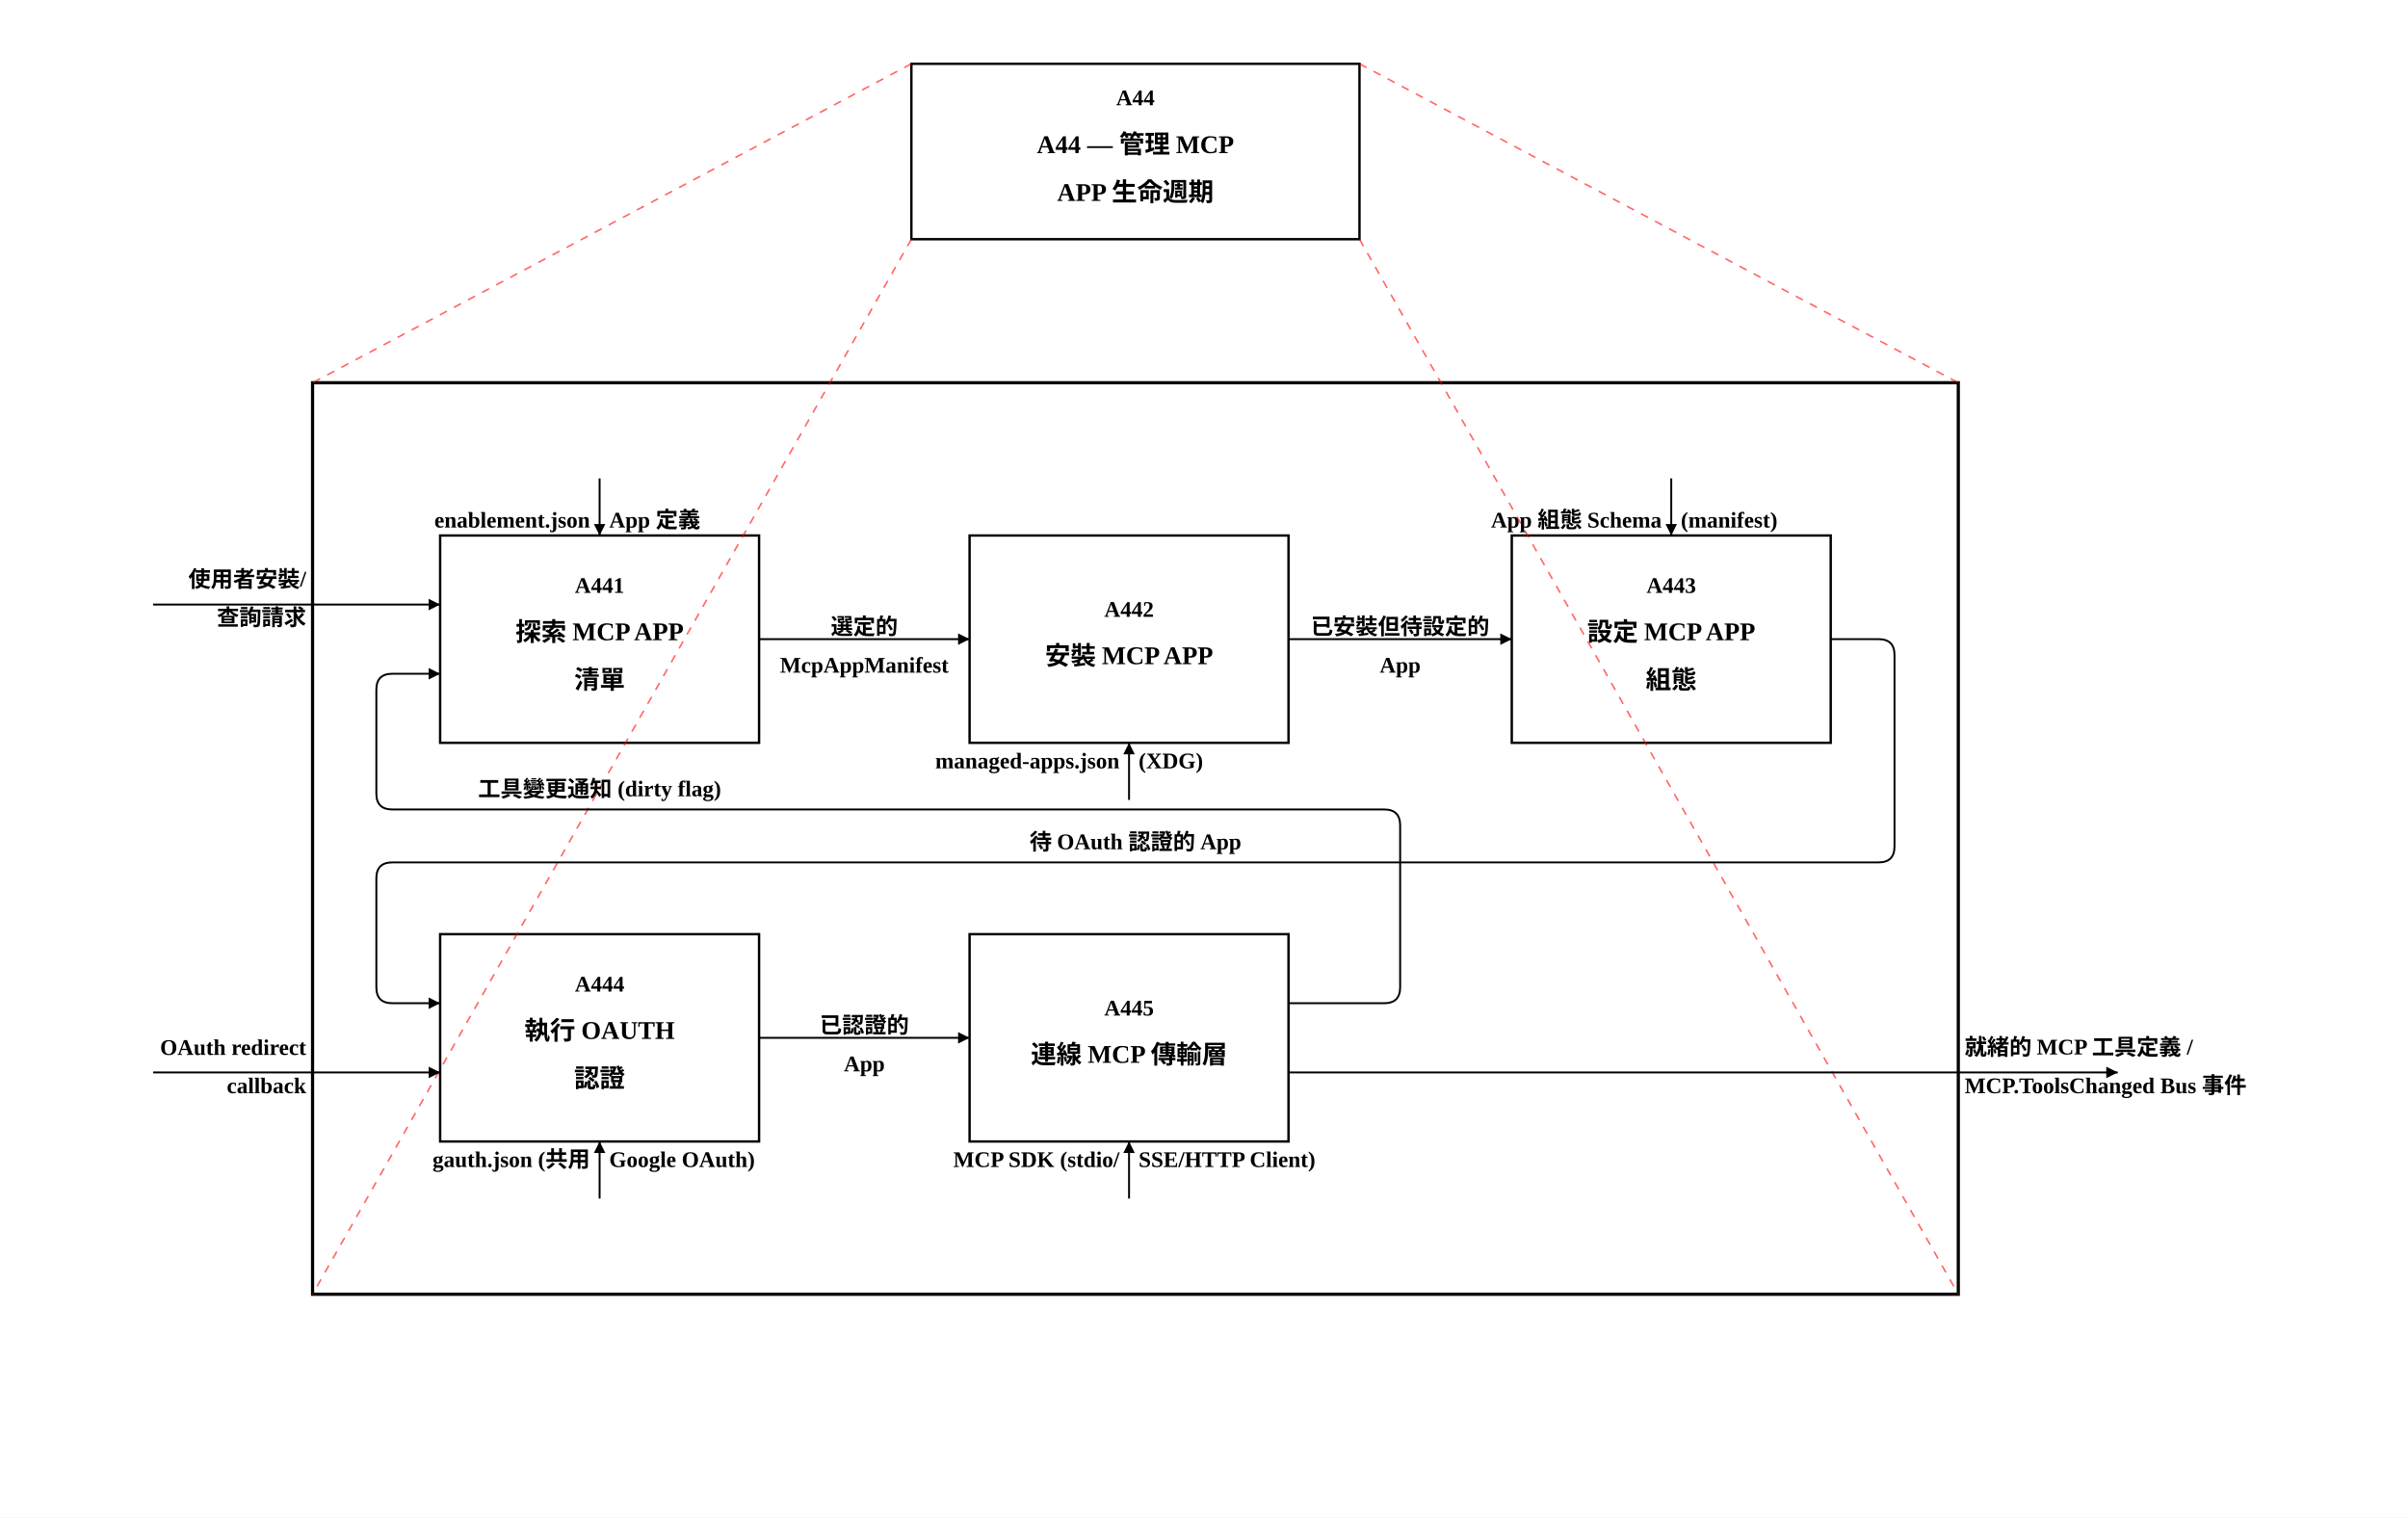
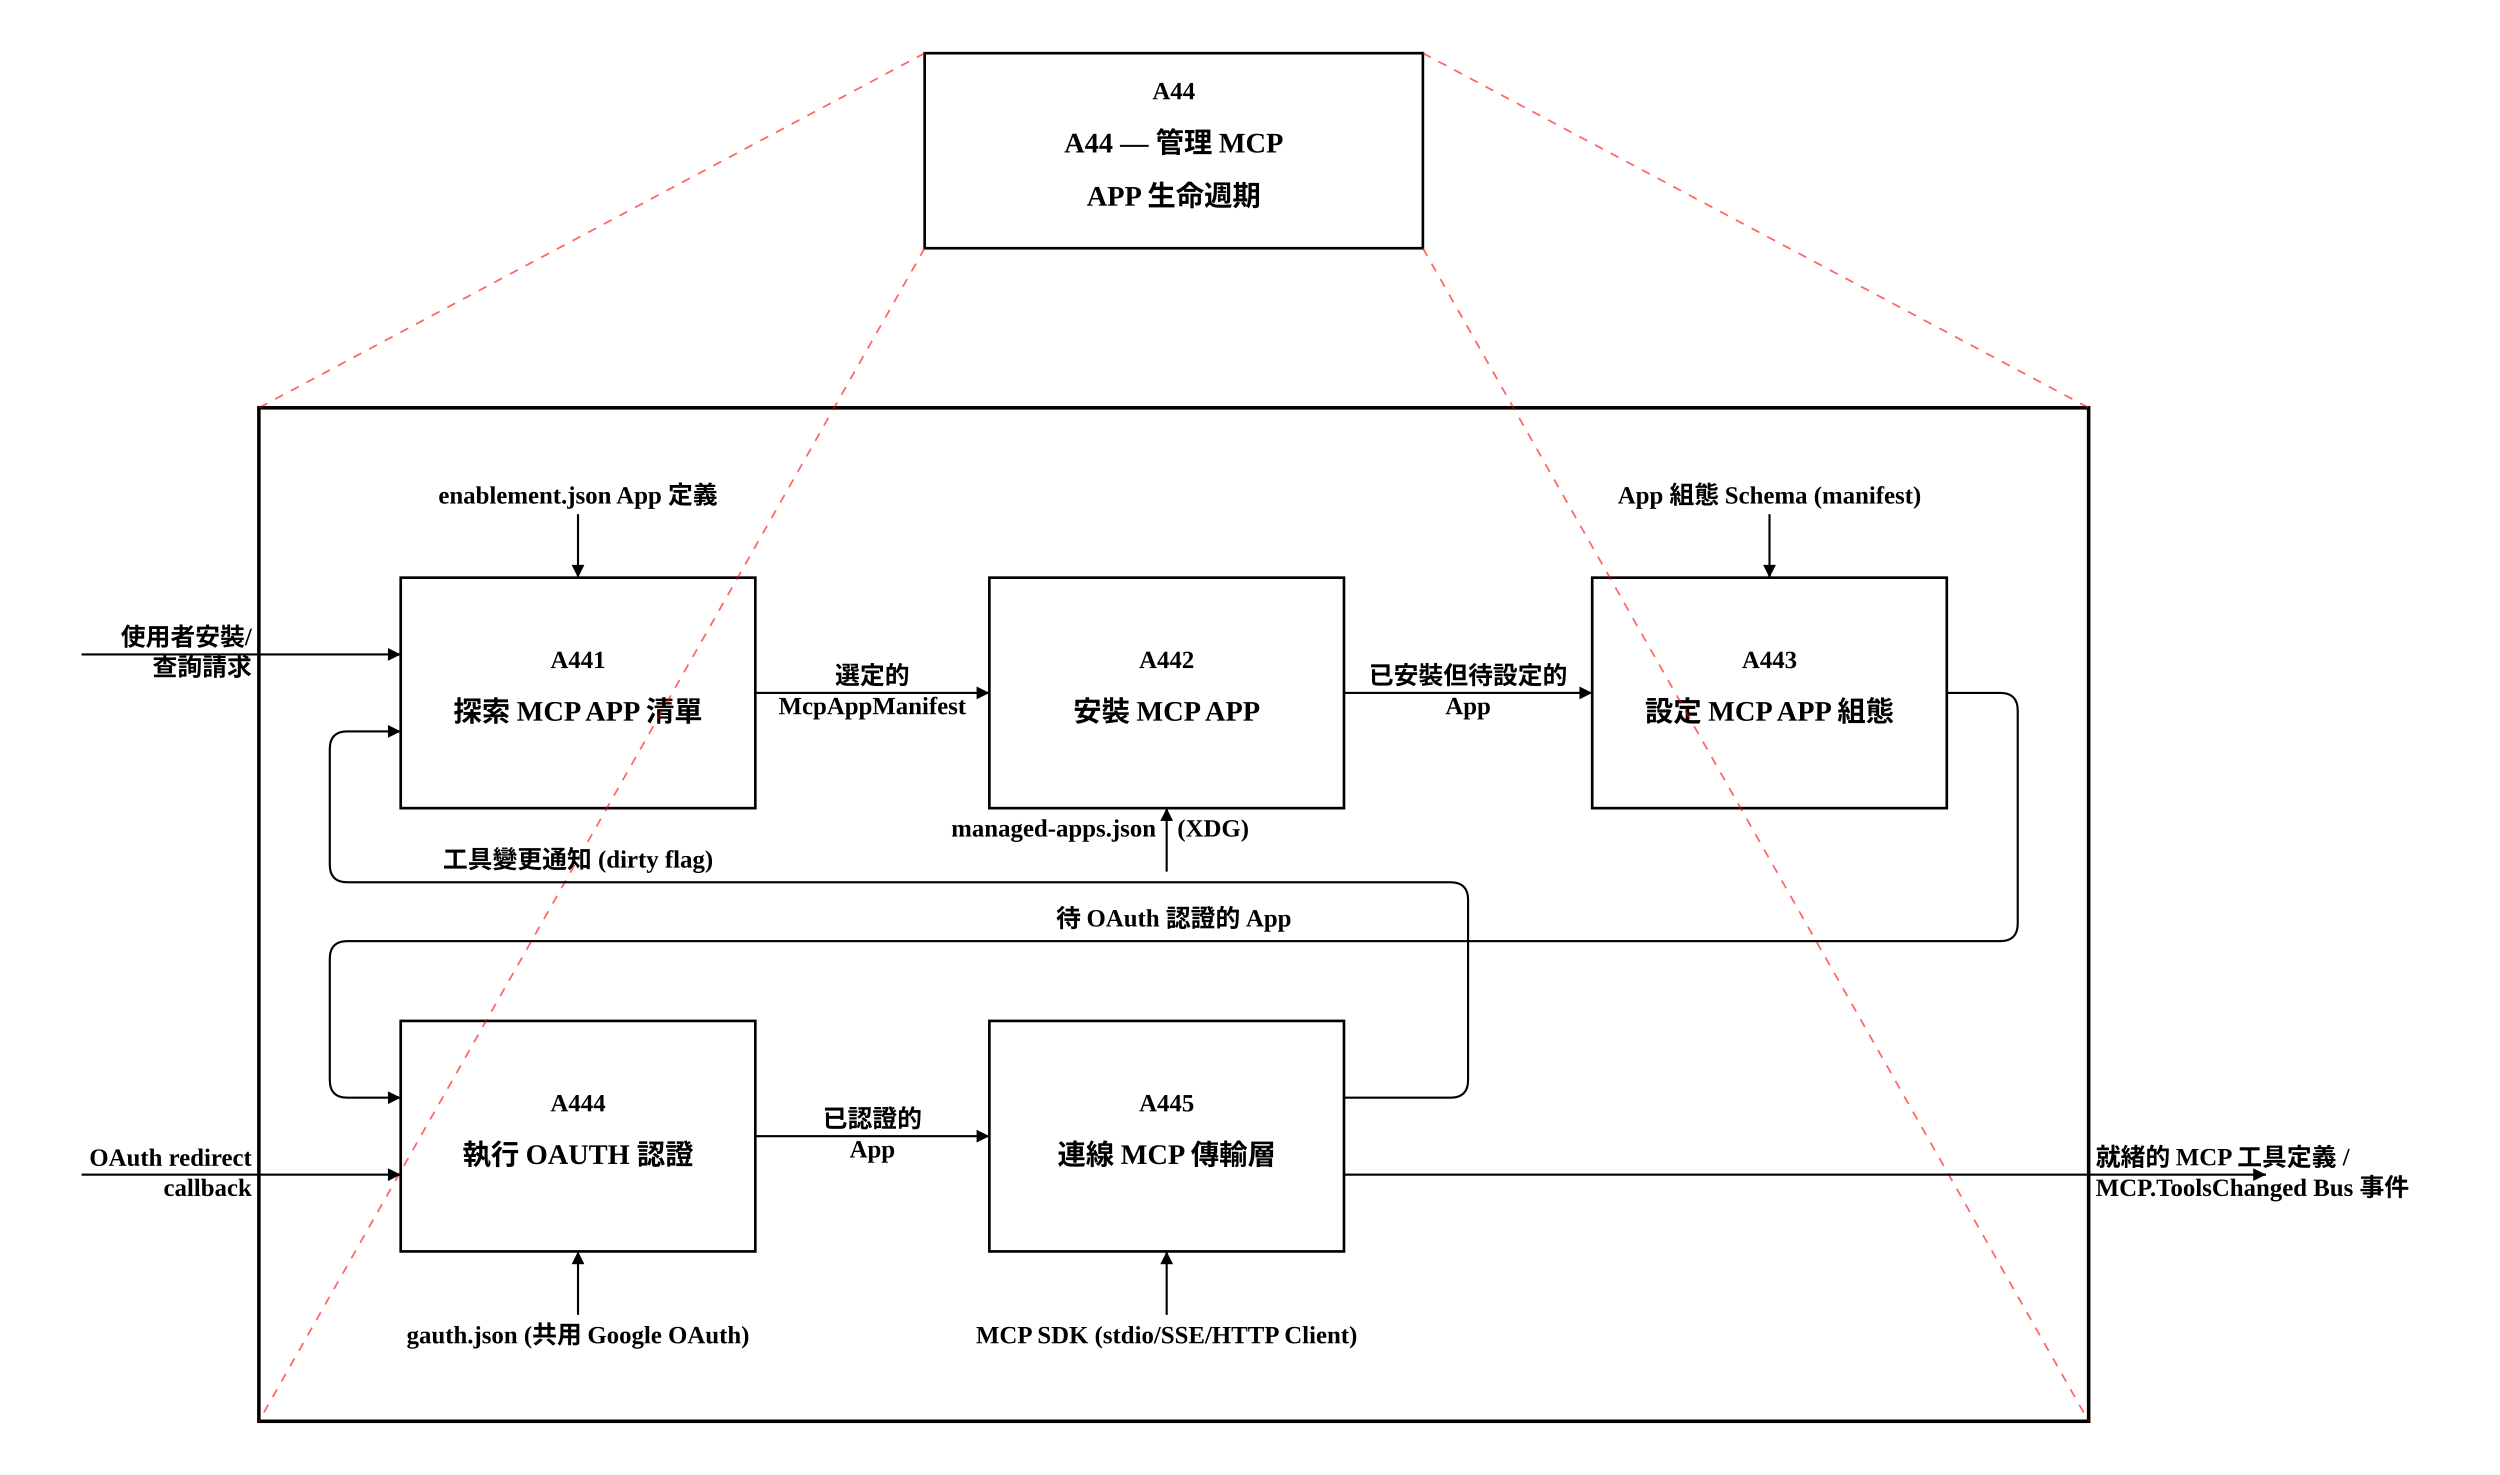
- <svg xmlns="http://www.w3.org/2000/svg" width="1510.0" height="951.6" viewBox="-146.0 -215.8 1510.0 951.6">
+ <svg xmlns="http://www.w3.org/2000/svg" width="1410.0" height="831.6" viewBox="-96.0 -225.8 1410.0 831.6">
  <defs>
    <marker id="arrow" viewBox="0 0 10 10" refX="10" refY="5" markerWidth="6" markerHeight="6" orient="auto-start-reverse">
      <path d="M 0 0 L 10 5 L 0 10 z" fill="black" />
    </marker>
    <marker id="call_arrow" viewBox="0 0 10 10" refX="10" refY="5" markerWidth="8" markerHeight="8" orient="auto-start-reverse">
      <path d="M 0 0 L 10 5 L 0 10 M 0 2 L 6 5 L 0 8" fill="none" stroke="black" stroke-width="1" />
    </marker>
  </defs>
-   <rect x="-146.0" y="-215.8" width="1510.0" height="951.6" fill="white" />
-   <rect x="130.0" y="120.0" width="200.0" height="130.0" stroke="black" fill="white" stroke-width="1.5" data-id="A441" />
-   <text x="230.0" y="156.0" text-anchor="middle" font-size="14" font-weight="bold" font-family="'Times New Roman', 'BiauKai', 'DFKai-SB', '标楷体', serif" data-id="A441">A441</text>
-   <text x="230.0" y="186.0" text-anchor="middle" font-size="16" font-weight="bold" font-family="'Times New Roman', 'BiauKai', 'DFKai-SB', '标楷体', serif" data-id="A441">探索 MCP APP</text>
-   <text x="230.0" y="216.0" text-anchor="middle" font-size="16" font-weight="bold" font-family="'Times New Roman', 'BiauKai', 'DFKai-SB', '标楷体', serif" data-id="A441">清單</text>
-   <rect x="462.0" y="120.0" width="200.0" height="130.0" stroke="black" fill="white" stroke-width="1.5" data-id="A442" />
-   <text x="562.0" y="171.0" text-anchor="middle" font-size="14" font-weight="bold" font-family="'Times New Roman', 'BiauKai', 'DFKai-SB', '标楷体', serif" data-id="A442">A442</text>
-   <text x="562.0" y="201.0" text-anchor="middle" font-size="16" font-weight="bold" font-family="'Times New Roman', 'BiauKai', 'DFKai-SB', '标楷体', serif" data-id="A442">安裝 MCP APP</text>
-   <rect x="802.0" y="120.0" width="200.0" height="130.0" stroke="black" fill="white" stroke-width="1.5" data-id="A443" />
-   <text x="902.0" y="156.0" text-anchor="middle" font-size="14" font-weight="bold" font-family="'Times New Roman', 'BiauKai', 'DFKai-SB', '标楷体', serif" data-id="A443">A443</text>
-   <text x="902.0" y="186.0" text-anchor="middle" font-size="16" font-weight="bold" font-family="'Times New Roman', 'BiauKai', 'DFKai-SB', '标楷体', serif" data-id="A443">設定 MCP APP</text>
-   <text x="902.0" y="216.0" text-anchor="middle" font-size="16" font-weight="bold" font-family="'Times New Roman', 'BiauKai', 'DFKai-SB', '标楷体', serif" data-id="A443">組態</text>
-   <rect x="130.0" y="370.0" width="200.0" height="130.0" stroke="black" fill="white" stroke-width="1.5" data-id="A444" />
-   <text x="230.0" y="406.0" text-anchor="middle" font-size="14" font-weight="bold" font-family="'Times New Roman', 'BiauKai', 'DFKai-SB', '标楷体', serif" data-id="A444">A444</text>
-   <text x="230.0" y="436.0" text-anchor="middle" font-size="16" font-weight="bold" font-family="'Times New Roman', 'BiauKai', 'DFKai-SB', '标楷体', serif" data-id="A444">執行 OAUTH</text>
-   <text x="230.0" y="466.0" text-anchor="middle" font-size="16" font-weight="bold" font-family="'Times New Roman', 'BiauKai', 'DFKai-SB', '标楷体', serif" data-id="A444">認證</text>
-   <rect x="462.0" y="370.0" width="200.0" height="130.0" stroke="black" fill="white" stroke-width="1.5" data-id="A445" />
-   <text x="562.0" y="421.0" text-anchor="middle" font-size="14" font-weight="bold" font-family="'Times New Roman', 'BiauKai', 'DFKai-SB', '标楷体', serif" data-id="A445">A445</text>
-   <text x="562.0" y="451.0" text-anchor="middle" font-size="16" font-weight="bold" font-family="'Times New Roman', 'BiauKai', 'DFKai-SB', '标楷体', serif" data-id="A445">連線 MCP 傳輸層</text>
-   <text x="224.0" y="115.0" font-size="14" font-weight="bold" fill="black" font-family="'Times New Roman', 'BiauKai', 'DFKai-SB', '标楷体', serif" text-anchor="end" data-arrow-id="C1">enablement.json</text>
-   <text x="236.0" y="115.0" font-size="14" font-weight="bold" fill="black" font-family="'Times New Roman', 'BiauKai', 'DFKai-SB', '标楷体', serif" text-anchor="start" data-arrow-id="C1">App 定義</text>
-   <text x="896.0" y="115.0" font-size="14" font-weight="bold" fill="black" font-family="'Times New Roman', 'BiauKai', 'DFKai-SB', '标楷体', serif" text-anchor="end" data-arrow-id="C2">App 組態 Schema</text>
-   <text x="908.0" y="115.0" font-size="14" font-weight="bold" fill="black" font-family="'Times New Roman', 'BiauKai', 'DFKai-SB', '标楷体', serif" text-anchor="start" data-arrow-id="C2">(manifest)</text>
-   <text x="556.0" y="266.0" font-size="14" font-weight="bold" fill="black" font-family="'Times New Roman', 'BiauKai', 'DFKai-SB', '标楷体', serif" text-anchor="end" data-arrow-id="M1">managed-apps.json</text>
-   <text x="568.0" y="266.0" font-size="14" font-weight="bold" fill="black" font-family="'Times New Roman', 'BiauKai', 'DFKai-SB', '标楷体', serif" text-anchor="start" data-arrow-id="M1">(XDG)</text>
-   <text x="224.0" y="516.0" font-size="14" font-weight="bold" fill="black" font-family="'Times New Roman', 'BiauKai', 'DFKai-SB', '标楷体', serif" text-anchor="end" data-arrow-id="M2">gauth.json (共用</text>
-   <text x="236.0" y="516.0" font-size="14" font-weight="bold" fill="black" font-family="'Times New Roman', 'BiauKai', 'DFKai-SB', '标楷体', serif" text-anchor="start" data-arrow-id="M2">Google OAuth)</text>
-   <text x="556.0" y="516.0" font-size="14" font-weight="bold" fill="black" font-family="'Times New Roman', 'BiauKai', 'DFKai-SB', '标楷体', serif" text-anchor="end" data-arrow-id="M3">MCP SDK (stdio/</text>
-   <text x="568.0" y="516.0" font-size="14" font-weight="bold" fill="black" font-family="'Times New Roman', 'BiauKai', 'DFKai-SB', '标楷体', serif" text-anchor="start" data-arrow-id="M3">SSE/HTTP Client)</text>
-   <rect x="50.0" y="24.2" width="1032.0" height="571.6" stroke="black" fill="none" stroke-width="2" />
-   <rect x="425.5" y="-175.8" width="281.0" height="110.0" stroke="black" fill="white" stroke-width="1.5" data-id="A44" />
-   <text x="566.0" y="-149.8" text-anchor="middle" font-size="14" font-weight="bold" font-family="'Times New Roman', 'BiauKai', 'DFKai-SB', '标楷体', serif" data-id="A44">A44</text>
-   <text x="566.0" y="-119.8" text-anchor="middle" font-size="16" font-weight="bold" font-family="'Times New Roman', 'BiauKai', 'DFKai-SB', '标楷体', serif" data-id="A44">A44 — 管理 MCP</text>
-   <text x="566.0" y="-89.8" text-anchor="middle" font-size="16" font-weight="bold" font-family="'Times New Roman', 'BiauKai', 'DFKai-SB', '标楷体', serif" data-id="A44">APP 生命週期</text>
-   <line x1="425.5" y1="-175.8" x2="50.0" y2="24.2" stroke="red" stroke-dasharray="5,5" stroke-width="1.0" opacity="0.6" />
-   <line x1="706.5" y1="-175.8" x2="1082.0" y2="24.2" stroke="red" stroke-dasharray="5,5" stroke-width="1.0" opacity="0.6" />
-   <line x1="425.5" y1="-65.8" x2="50.0" y2="595.8" stroke="red" stroke-dasharray="5,5" stroke-width="1.0" opacity="0.6" />
-   <line x1="706.5" y1="-65.8" x2="1082.0" y2="595.8" stroke="red" stroke-dasharray="5,5" stroke-width="1.0" opacity="0.6" />
-   <path d="M 330.0 185.0 L 462.0 185.0" stroke="black" stroke-width="1.2" data-arrow-id="F1" data-waypoints="330.0,185.0 462.0,185.0" marker-end="url(#arrow)" fill="none" />
-   <path d="M 662.0 185.0 L 802.0 185.0" stroke="black" stroke-width="1.2" data-arrow-id="F2" data-waypoints="662.0,185.0 802.0,185.0" marker-end="url(#arrow)" fill="none" />
-   <path d="M 330.0 435.0 L 462.0 435.0" stroke="black" stroke-width="1.2" data-arrow-id="F4" data-waypoints="330.0,435.0 462.0,435.0" marker-end="url(#arrow)" fill="none" />
-   <path d="M 1002.0 185.0 L 1032.0 185.0 Q 1042.0 185.0 1042.0 195.0 L 1042.0 315.0 Q 1042.0 325.0 1032.0 325.0 L 100.0 325.0 Q 90.0 325.0 90.0 335.0 L 90.0 403.3 Q 90.0 413.3 100.0 413.3 L 130.0 413.3" stroke="black" stroke-width="1.2" data-arrow-id="F3" data-waypoints="1002.0,185.0 1042.0,185.0 1042.0,325.0 90.0,325.0 90.0,413.3 130.0,413.3" marker-end="url(#arrow)" fill="none" />
-   <path d="M 662.0 413.3 L 722.0 413.3 Q 732.0 413.3 732.0 403.3 L 732.0 301.8 Q 732.0 291.8 722.0 291.8 L 100.0 291.8 Q 90.0 291.8 90.0 281.8 L 90.0 216.7 Q 90.0 206.7 100.0 206.7 L 130.0 206.7" stroke="black" stroke-width="1.2" data-arrow-id="F5" data-waypoints="662.0,413.3 732.0,413.3 732.0,291.8 90.0,291.8 90.0,206.7 130.0,206.7" marker-end="url(#arrow)" fill="none" />
-   <path d="M -50.0 163.3 L 130.0 163.3" stroke="black" stroke-width="1.2" data-arrow-id="I1" data-waypoints="-50.0,163.3 130.0,163.3" marker-end="url(#arrow)" fill="none" />
-   <path d="M -50.0 456.7 L 130.0 456.7" stroke="black" stroke-width="1.2" data-arrow-id="I2" data-waypoints="-50.0,456.7 130.0,456.7" marker-end="url(#arrow)" fill="none" />
-   <path d="M 230.0 84.2 L 230.0 120.0" stroke="black" stroke-width="1.2" data-arrow-id="C1" data-waypoints="230.0,84.2 230.0,120.0" marker-end="url(#arrow)" fill="none" />
-   <path d="M 902.0 84.2 L 902.0 120.0" stroke="black" stroke-width="1.2" data-arrow-id="C2" data-waypoints="902.0,84.2 902.0,120.0" marker-end="url(#arrow)" fill="none" />
-   <path d="M 562.0 285.8 L 562.0 250.0" stroke="black" stroke-width="1.2" data-arrow-id="M1" data-waypoints="562.0,285.8 562.0,250.0" marker-end="url(#arrow)" fill="none" />
-   <path d="M 230.0 535.8 L 230.0 500.0" stroke="black" stroke-width="1.2" data-arrow-id="M2" data-waypoints="230.0,535.8 230.0,500.0" marker-end="url(#arrow)" fill="none" />
-   <path d="M 562.0 535.8 L 562.0 500.0" stroke="black" stroke-width="1.2" data-arrow-id="M3" data-waypoints="562.0,535.8 562.0,500.0" marker-end="url(#arrow)" fill="none" />
-   <path d="M 662.0 456.7 L 1182.0 456.7" stroke="black" stroke-width="1.2" data-arrow-id="O1" data-waypoints="662.0,456.7 1182.0,456.7" marker-end="url(#arrow)" fill="none" />
-   <text x="396.0" y="182.0" font-size="14" font-weight="bold" fill="black" text-anchor="middle" font-family="'Times New Roman', 'BiauKai', 'DFKai-SB', '标楷体', serif" data-arrow-id="F1">選定的</text>
-   <text x="396.0" y="206.0" font-size="14" font-weight="bold" fill="black" text-anchor="middle" font-family="'Times New Roman', 'BiauKai', 'DFKai-SB', '标楷体', serif" data-arrow-id="F1">McpAppManifest</text>
-   <text x="732.0" y="182.0" font-size="14" font-weight="bold" fill="black" text-anchor="middle" font-family="'Times New Roman', 'BiauKai', 'DFKai-SB', '标楷体', serif" data-arrow-id="F2">已安裝但待設定的</text>
-   <text x="732.0" y="206.0" font-size="14" font-weight="bold" fill="black" text-anchor="middle" font-family="'Times New Roman', 'BiauKai', 'DFKai-SB', '标楷体', serif" data-arrow-id="F2">App</text>
-   <text x="396.0" y="432.0" font-size="14" font-weight="bold" fill="black" text-anchor="middle" font-family="'Times New Roman', 'BiauKai', 'DFKai-SB', '标楷体', serif" data-arrow-id="F4">已認證的</text>
-   <text x="396.0" y="456.0" font-size="14" font-weight="bold" fill="black" text-anchor="middle" font-family="'Times New Roman', 'BiauKai', 'DFKai-SB', '标楷体', serif" data-arrow-id="F4">App</text>
-   <text x="566.0" y="317.0" font-size="14" font-weight="bold" fill="black" text-anchor="middle" font-family="'Times New Roman', 'BiauKai', 'DFKai-SB', '标楷体', serif" data-arrow-id="F3">待 OAuth 認證的 App</text>
-   <text x="230.0" y="283.8" font-size="14" font-weight="bold" fill="black" text-anchor="middle" font-family="'Times New Roman', 'BiauKai', 'DFKai-SB', '标楷体', serif" data-arrow-id="F5">工具變更通知 (dirty flag)</text>
-   <text x="46.0" y="152.3" font-size="14" font-weight="bold" fill="black" text-anchor="end" font-family="'Times New Roman', 'BiauKai', 'DFKai-SB', '标楷体', serif" data-arrow-id="I1">使用者安裝/</text>
-   <text x="46.0" y="176.3" font-size="14" font-weight="bold" fill="black" text-anchor="end" font-family="'Times New Roman', 'BiauKai', 'DFKai-SB', '标楷体', serif" data-arrow-id="I1">查詢請求</text>
-   <text x="46.0" y="445.7" font-size="14" font-weight="bold" fill="black" text-anchor="end" font-family="'Times New Roman', 'BiauKai', 'DFKai-SB', '标楷体', serif" data-arrow-id="I2">OAuth redirect</text>
-   <text x="46.0" y="469.7" font-size="14" font-weight="bold" fill="black" text-anchor="end" font-family="'Times New Roman', 'BiauKai', 'DFKai-SB', '标楷体', serif" data-arrow-id="I2">callback</text>
-   <text x="1086.0" y="445.7" font-size="14" font-weight="bold" fill="black" text-anchor="start" font-family="'Times New Roman', 'BiauKai', 'DFKai-SB', '标楷体', serif" data-arrow-id="O1">就緒的 MCP 工具定義 /</text>
-   <text x="1086.0" y="469.7" font-size="14" font-weight="bold" fill="black" text-anchor="start" font-family="'Times New Roman', 'BiauKai', 'DFKai-SB', '标楷体', serif" data-arrow-id="O1">MCP.ToolsChanged Bus 事件</text>
+   <rect x="-96.0" y="-225.8" width="1410.0" height="831.6" fill="white" />
+   <rect x="130.0" y="100.0" width="200.0" height="130.0" stroke="black" fill="white" stroke-width="1.5" data-id="A441" />
+   <text x="230.0" y="151.0" text-anchor="middle" font-size="14" font-weight="bold" font-family="'Times New Roman', 'BiauKai', 'DFKai-SB', '标楷体', serif" data-id="A441">A441</text>
+   <text x="230.0" y="181.0" text-anchor="middle" font-size="16" font-weight="bold" font-family="'Times New Roman', 'BiauKai', 'DFKai-SB', '标楷体', serif" data-id="A441">探索 MCP APP 清單</text>
+   <rect x="462.0" y="100.0" width="200.0" height="130.0" stroke="black" fill="white" stroke-width="1.5" data-id="A442" />
+   <text x="562.0" y="151.0" text-anchor="middle" font-size="14" font-weight="bold" font-family="'Times New Roman', 'BiauKai', 'DFKai-SB', '标楷体', serif" data-id="A442">A442</text>
+   <text x="562.0" y="181.0" text-anchor="middle" font-size="16" font-weight="bold" font-family="'Times New Roman', 'BiauKai', 'DFKai-SB', '标楷体', serif" data-id="A442">安裝 MCP APP</text>
+   <rect x="802.0" y="100.0" width="200.0" height="130.0" stroke="black" fill="white" stroke-width="1.5" data-id="A443" />
+   <text x="902.0" y="151.0" text-anchor="middle" font-size="14" font-weight="bold" font-family="'Times New Roman', 'BiauKai', 'DFKai-SB', '标楷体', serif" data-id="A443">A443</text>
+   <text x="902.0" y="181.0" text-anchor="middle" font-size="16" font-weight="bold" font-family="'Times New Roman', 'BiauKai', 'DFKai-SB', '标楷体', serif" data-id="A443">設定 MCP APP 組態</text>
+   <rect x="130.0" y="350.0" width="200.0" height="130.0" stroke="black" fill="white" stroke-width="1.5" data-id="A444" />
+   <text x="230.0" y="401.0" text-anchor="middle" font-size="14" font-weight="bold" font-family="'Times New Roman', 'BiauKai', 'DFKai-SB', '标楷体', serif" data-id="A444">A444</text>
+   <text x="230.0" y="431.0" text-anchor="middle" font-size="16" font-weight="bold" font-family="'Times New Roman', 'BiauKai', 'DFKai-SB', '标楷体', serif" data-id="A444">執行 OAUTH 認證</text>
+   <rect x="462.0" y="350.0" width="200.0" height="130.0" stroke="black" fill="white" stroke-width="1.5" data-id="A445" />
+   <text x="562.0" y="401.0" text-anchor="middle" font-size="14" font-weight="bold" font-family="'Times New Roman', 'BiauKai', 'DFKai-SB', '标楷体', serif" data-id="A445">A445</text>
+   <text x="562.0" y="431.0" text-anchor="middle" font-size="16" font-weight="bold" font-family="'Times New Roman', 'BiauKai', 'DFKai-SB', '标楷体', serif" data-id="A445">連線 MCP 傳輸層</text>
+   <rect x="50.0" y="4.2" width="1032.0" height="571.6" stroke="black" fill="none" stroke-width="2" />
+   <rect x="425.5" y="-195.8" width="281.0" height="110.0" stroke="black" fill="white" stroke-width="1.5" data-id="A44" />
+   <text x="566.0" y="-169.8" text-anchor="middle" font-size="14" font-weight="bold" font-family="'Times New Roman', 'BiauKai', 'DFKai-SB', '标楷体', serif" data-id="A44">A44</text>
+   <text x="566.0" y="-139.8" text-anchor="middle" font-size="16" font-weight="bold" font-family="'Times New Roman', 'BiauKai', 'DFKai-SB', '标楷体', serif" data-id="A44">A44 — 管理 MCP</text>
+   <text x="566.0" y="-109.8" text-anchor="middle" font-size="16" font-weight="bold" font-family="'Times New Roman', 'BiauKai', 'DFKai-SB', '标楷体', serif" data-id="A44">APP 生命週期</text>
+   <line x1="425.5" y1="-195.8" x2="50.0" y2="4.2" stroke="red" stroke-dasharray="5,5" stroke-width="1.0" opacity="0.6" />
+   <line x1="706.5" y1="-195.8" x2="1082.0" y2="4.2" stroke="red" stroke-dasharray="5,5" stroke-width="1.0" opacity="0.6" />
+   <line x1="425.5" y1="-85.8" x2="50.0" y2="575.8" stroke="red" stroke-dasharray="5,5" stroke-width="1.0" opacity="0.6" />
+   <line x1="706.5" y1="-85.8" x2="1082.0" y2="575.8" stroke="red" stroke-dasharray="5,5" stroke-width="1.0" opacity="0.6" />
+   <path d="M 330.0 165.0 L 462.0 165.0" stroke="black" stroke-width="1.2" data-arrow-id="F1" data-waypoints="330.0,165.0 462.0,165.0" marker-end="url(#arrow)" fill="none" />
+   <path d="M 662.0 165.0 L 802.0 165.0" stroke="black" stroke-width="1.2" data-arrow-id="F2" data-waypoints="662.0,165.0 802.0,165.0" marker-end="url(#arrow)" fill="none" />
+   <path d="M 330.0 415.0 L 462.0 415.0" stroke="black" stroke-width="1.2" data-arrow-id="F4" data-waypoints="330.0,415.0 462.0,415.0" marker-end="url(#arrow)" fill="none" />
+   <path d="M 1002.0 165.0 L 1032.0 165.0 Q 1042.0 165.0 1042.0 175.0 L 1042.0 295.0 Q 1042.0 305.0 1032.0 305.0 L 100.0 305.0 Q 90.0 305.0 90.0 315.0 L 90.0 383.3 Q 90.0 393.3 100.0 393.3 L 130.0 393.3" stroke="black" stroke-width="1.2" data-arrow-id="F3" data-waypoints="1002.0,165.0 1042.0,165.0 1042.0,305.0 90.0,305.0 90.0,393.3 130.0,393.3" marker-end="url(#arrow)" fill="none" />
+   <path d="M 662.0 393.3 L 722.0 393.3 Q 732.0 393.3 732.0 383.3 L 732.0 281.8 Q 732.0 271.8 722.0 271.8 L 100.0 271.8 Q 90.0 271.8 90.0 261.8 L 90.0 196.7 Q 90.0 186.7 100.0 186.7 L 130.0 186.7" stroke="black" stroke-width="1.2" data-arrow-id="F5" data-waypoints="662.0,393.3 732.0,393.3 732.0,271.8 90.0,271.8 90.0,186.7 130.0,186.7" marker-end="url(#arrow)" fill="none" />
+   <path d="M -50.0 143.3 L 130.0 143.3" stroke="black" stroke-width="1.2" data-arrow-id="I1" data-waypoints="-50.0,143.3 130.0,143.3" marker-end="url(#arrow)" fill="none" />
+   <path d="M -50.0 436.7 L 130.0 436.7" stroke="black" stroke-width="1.2" data-arrow-id="I2" data-waypoints="-50.0,436.7 130.0,436.7" marker-end="url(#arrow)" fill="none" />
+   <path d="M 230.0 64.2 L 230.0 100.0" stroke="black" stroke-width="1.2" data-arrow-id="C1" data-waypoints="230.0,64.2 230.0,100.0" marker-end="url(#arrow)" fill="none" />
+   <path d="M 902.0 64.2 L 902.0 100.0" stroke="black" stroke-width="1.2" data-arrow-id="C2" data-waypoints="902.0,64.2 902.0,100.0" marker-end="url(#arrow)" fill="none" />
+   <path d="M 562.0 265.8 L 562.0 230.0" stroke="black" stroke-width="1.2" data-arrow-id="M1" data-waypoints="562.0,265.8 562.0,230.0" marker-end="url(#arrow)" fill="none" />
+   <path d="M 230.0 515.8 L 230.0 480.0" stroke="black" stroke-width="1.2" data-arrow-id="M2" data-waypoints="230.0,515.8 230.0,480.0" marker-end="url(#arrow)" fill="none" />
+   <path d="M 562.0 515.8 L 562.0 480.0" stroke="black" stroke-width="1.2" data-arrow-id="M3" data-waypoints="562.0,515.8 562.0,480.0" marker-end="url(#arrow)" fill="none" />
+   <path d="M 662.0 436.7 L 1182.0 436.7" stroke="black" stroke-width="1.2" data-arrow-id="O1" data-waypoints="662.0,436.7 1182.0,436.7" marker-end="url(#arrow)" fill="none" />
+   <text x="230.0" y="58.2" font-size="14" text-anchor="middle" font-weight="bold" fill="black" font-family="'Times New Roman', 'BiauKai', 'DFKai-SB', '标楷体', serif" data-arrow-id="C1">enablement.json App 定義</text>
+   <text x="902.0" y="58.2" font-size="14" text-anchor="middle" font-weight="bold" fill="black" font-family="'Times New Roman', 'BiauKai', 'DFKai-SB', '标楷体', serif" data-arrow-id="C2">App 組態 Schema (manifest)</text>
+   <text x="556.0" y="246.0" font-size="14" text-anchor="end" font-weight="bold" fill="black" font-family="'Times New Roman', 'BiauKai', 'DFKai-SB', '标楷体', serif" data-arrow-id="M1">managed-apps.json</text>
+   <text x="568.0" y="246.0" font-size="14" text-anchor="start" font-weight="bold" fill="black" font-family="'Times New Roman', 'BiauKai', 'DFKai-SB', '标楷体', serif" data-arrow-id="M1">(XDG)</text>
+   <text x="230.0" y="531.8" font-size="14" text-anchor="middle" font-weight="bold" fill="black" font-family="'Times New Roman', 'BiauKai', 'DFKai-SB', '标楷体', serif" data-arrow-id="M2">gauth.json (共用 Google OAuth)</text>
+   <text x="562.0" y="531.8" font-size="14" text-anchor="middle" font-weight="bold" fill="black" font-family="'Times New Roman', 'BiauKai', 'DFKai-SB', '标楷体', serif" data-arrow-id="M3">MCP SDK (stdio/SSE/HTTP Client)</text>
+   <text x="396.0" y="160.0" font-size="14" font-weight="bold" fill="black" text-anchor="middle" font-family="'Times New Roman', 'BiauKai', 'DFKai-SB', '标楷体', serif" data-arrow-id="F1">選定的</text>
+   <text x="396.0" y="177.0" font-size="14" font-weight="bold" fill="black" text-anchor="middle" font-family="'Times New Roman', 'BiauKai', 'DFKai-SB', '标楷体', serif" data-arrow-id="F1">McpAppManifest</text>
+   <text x="732.0" y="160.0" font-size="14" font-weight="bold" fill="black" text-anchor="middle" font-family="'Times New Roman', 'BiauKai', 'DFKai-SB', '标楷体', serif" data-arrow-id="F2">已安裝但待設定的</text>
+   <text x="732.0" y="177.0" font-size="14" font-weight="bold" fill="black" text-anchor="middle" font-family="'Times New Roman', 'BiauKai', 'DFKai-SB', '标楷体', serif" data-arrow-id="F2">App</text>
+   <text x="396.0" y="410.0" font-size="14" font-weight="bold" fill="black" text-anchor="middle" font-family="'Times New Roman', 'BiauKai', 'DFKai-SB', '标楷体', serif" data-arrow-id="F4">已認證的</text>
+   <text x="396.0" y="427.0" font-size="14" font-weight="bold" fill="black" text-anchor="middle" font-family="'Times New Roman', 'BiauKai', 'DFKai-SB', '标楷体', serif" data-arrow-id="F4">App</text>
+   <text x="566.0" y="297.0" font-size="14" font-weight="bold" fill="black" text-anchor="middle" font-family="'Times New Roman', 'BiauKai', 'DFKai-SB', '标楷体', serif" data-arrow-id="F3">待 OAuth 認證的 App</text>
+   <text x="230.0" y="263.8" font-size="14" font-weight="bold" fill="black" text-anchor="middle" font-family="'Times New Roman', 'BiauKai', 'DFKai-SB', '标楷体', serif" data-arrow-id="F5">工具變更通知 (dirty flag)</text>
+   <text x="46.0" y="138.3" font-size="14" font-weight="bold" fill="black" text-anchor="end" font-family="'Times New Roman', 'BiauKai', 'DFKai-SB', '标楷体', serif" data-arrow-id="I1">使用者安裝/</text>
+   <text x="46.0" y="155.3" font-size="14" font-weight="bold" fill="black" text-anchor="end" font-family="'Times New Roman', 'BiauKai', 'DFKai-SB', '标楷体', serif" data-arrow-id="I1">查詢請求</text>
+   <text x="46.0" y="431.7" font-size="14" font-weight="bold" fill="black" text-anchor="end" font-family="'Times New Roman', 'BiauKai', 'DFKai-SB', '标楷体', serif" data-arrow-id="I2">OAuth redirect</text>
+   <text x="46.0" y="448.7" font-size="14" font-weight="bold" fill="black" text-anchor="end" font-family="'Times New Roman', 'BiauKai', 'DFKai-SB', '标楷体', serif" data-arrow-id="I2">callback</text>
+   <text x="1086.0" y="431.7" font-size="14" font-weight="bold" fill="black" text-anchor="start" font-family="'Times New Roman', 'BiauKai', 'DFKai-SB', '标楷体', serif" data-arrow-id="O1">就緒的 MCP 工具定義 /</text>
+   <text x="1086.0" y="448.7" font-size="14" font-weight="bold" fill="black" text-anchor="start" font-family="'Times New Roman', 'BiauKai', 'DFKai-SB', '标楷体', serif" data-arrow-id="O1">MCP.ToolsChanged Bus 事件</text>
</svg>
